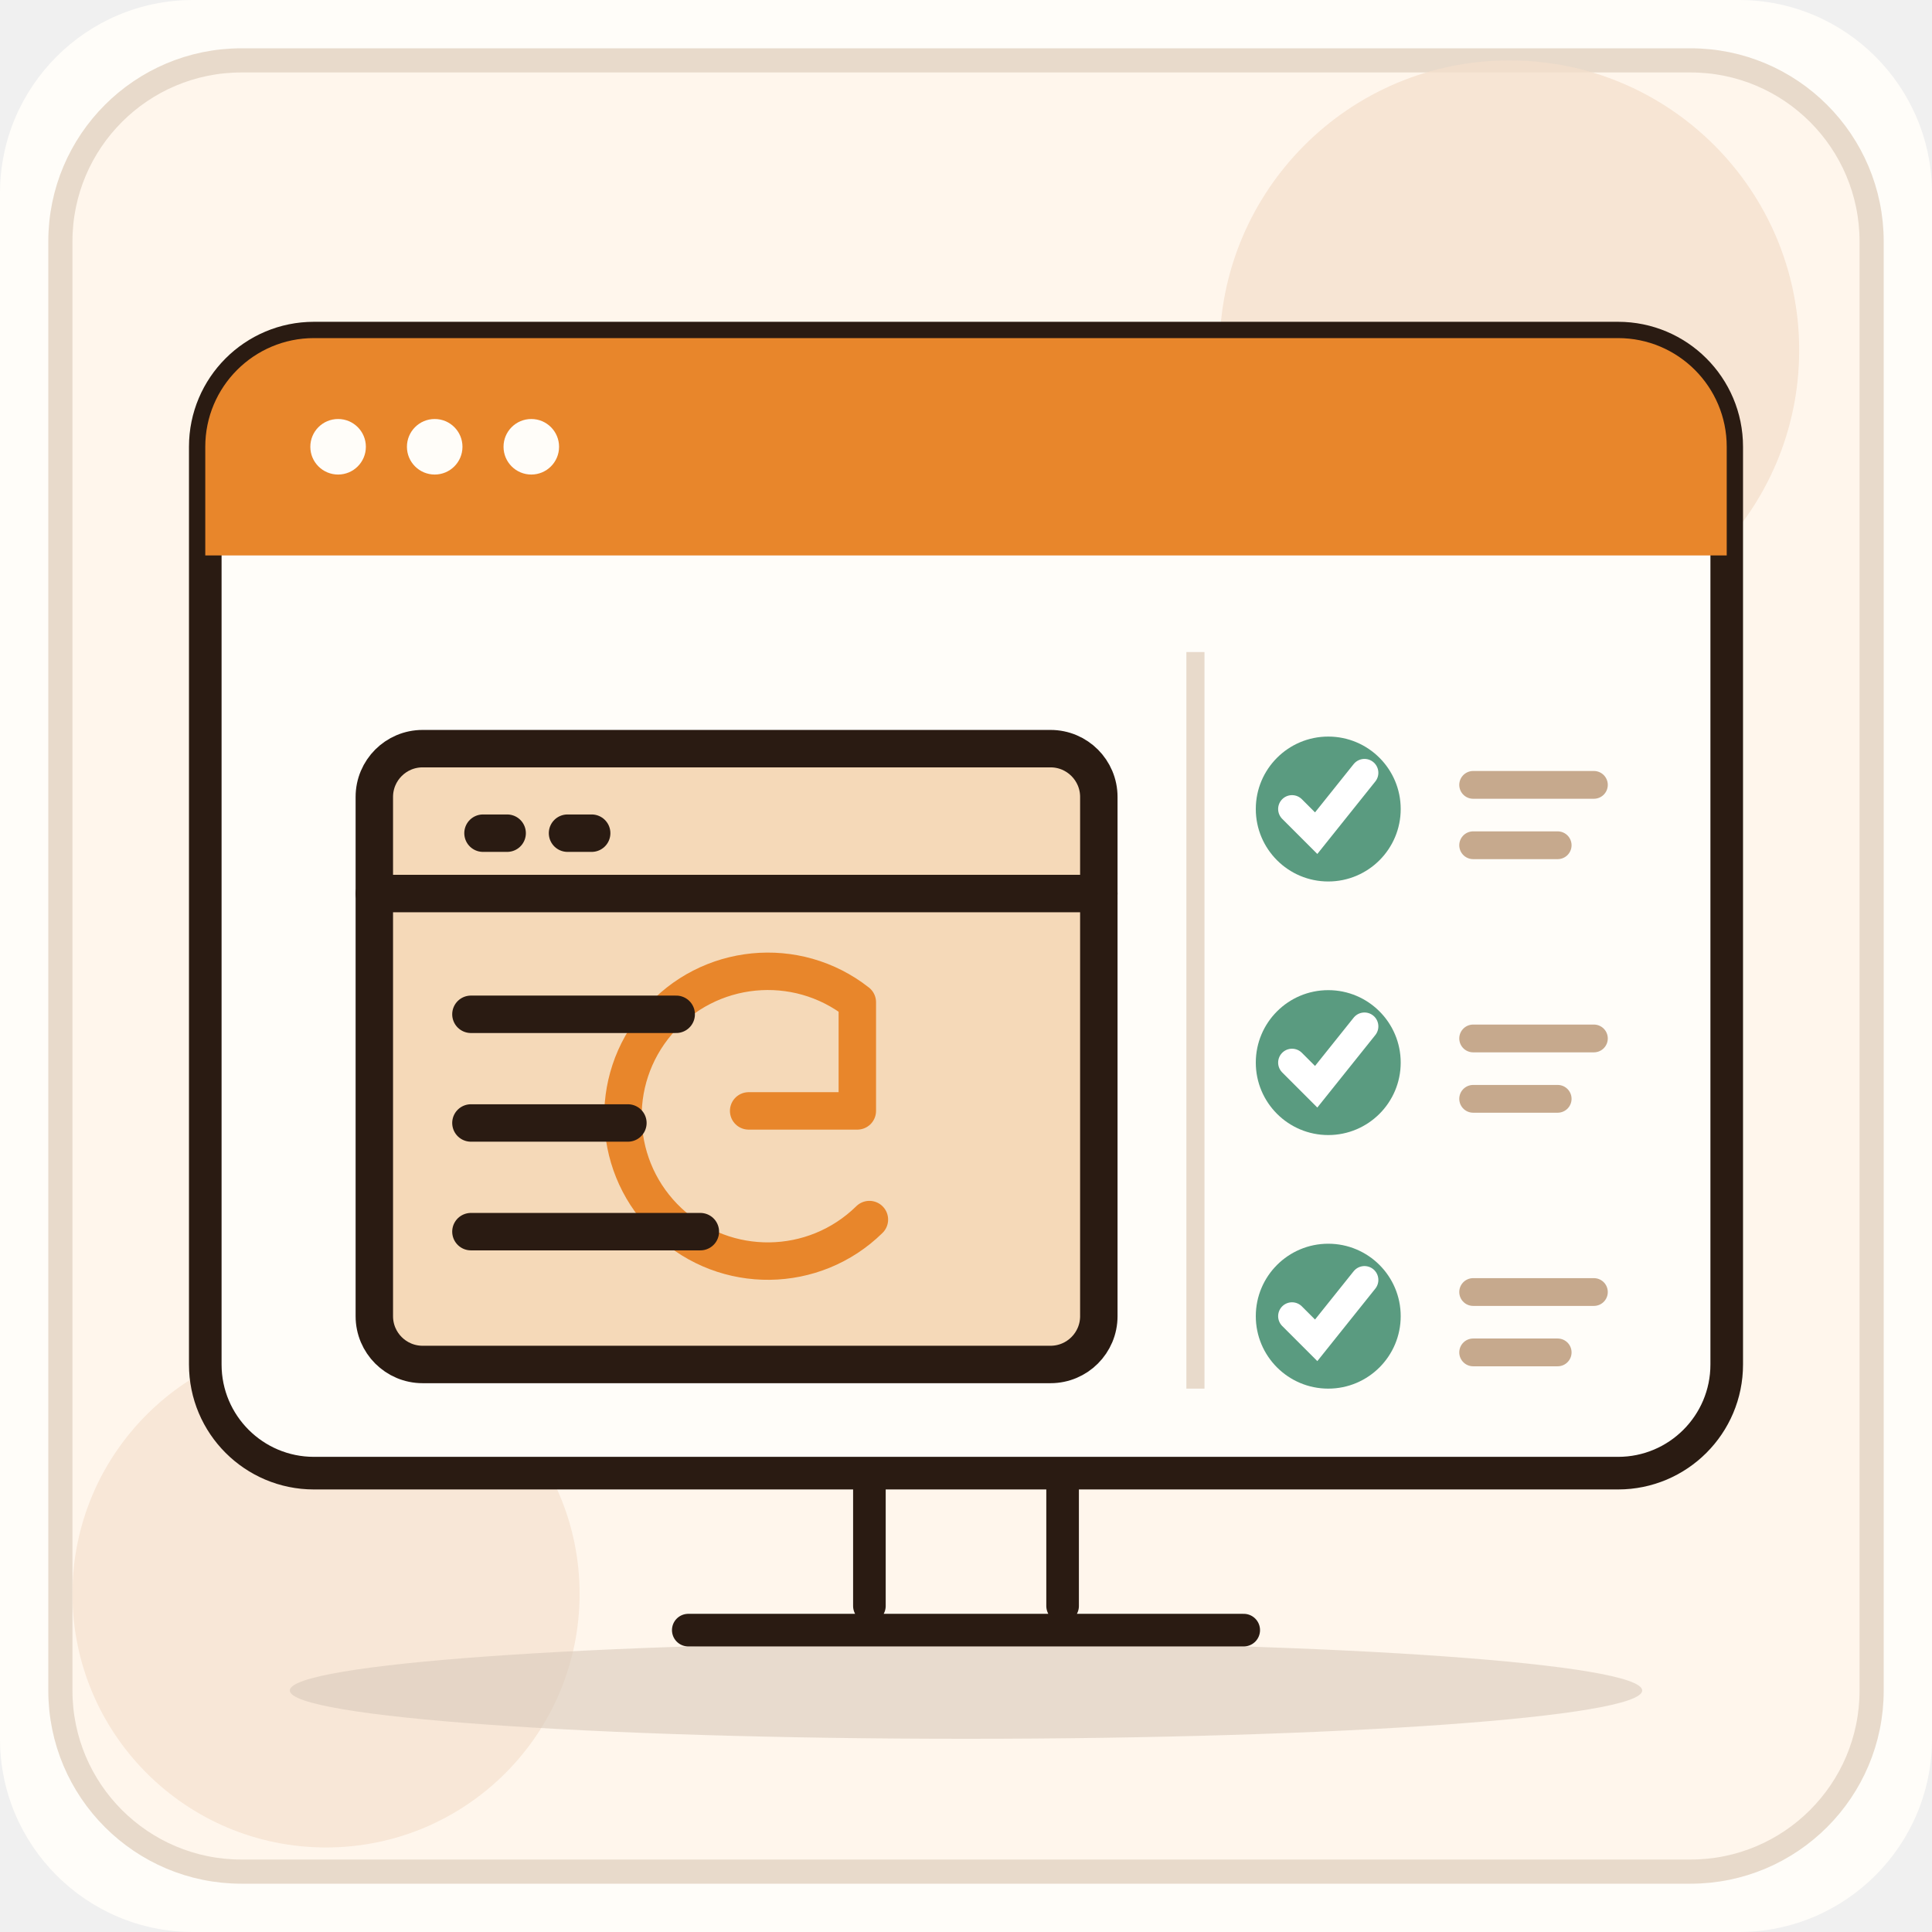
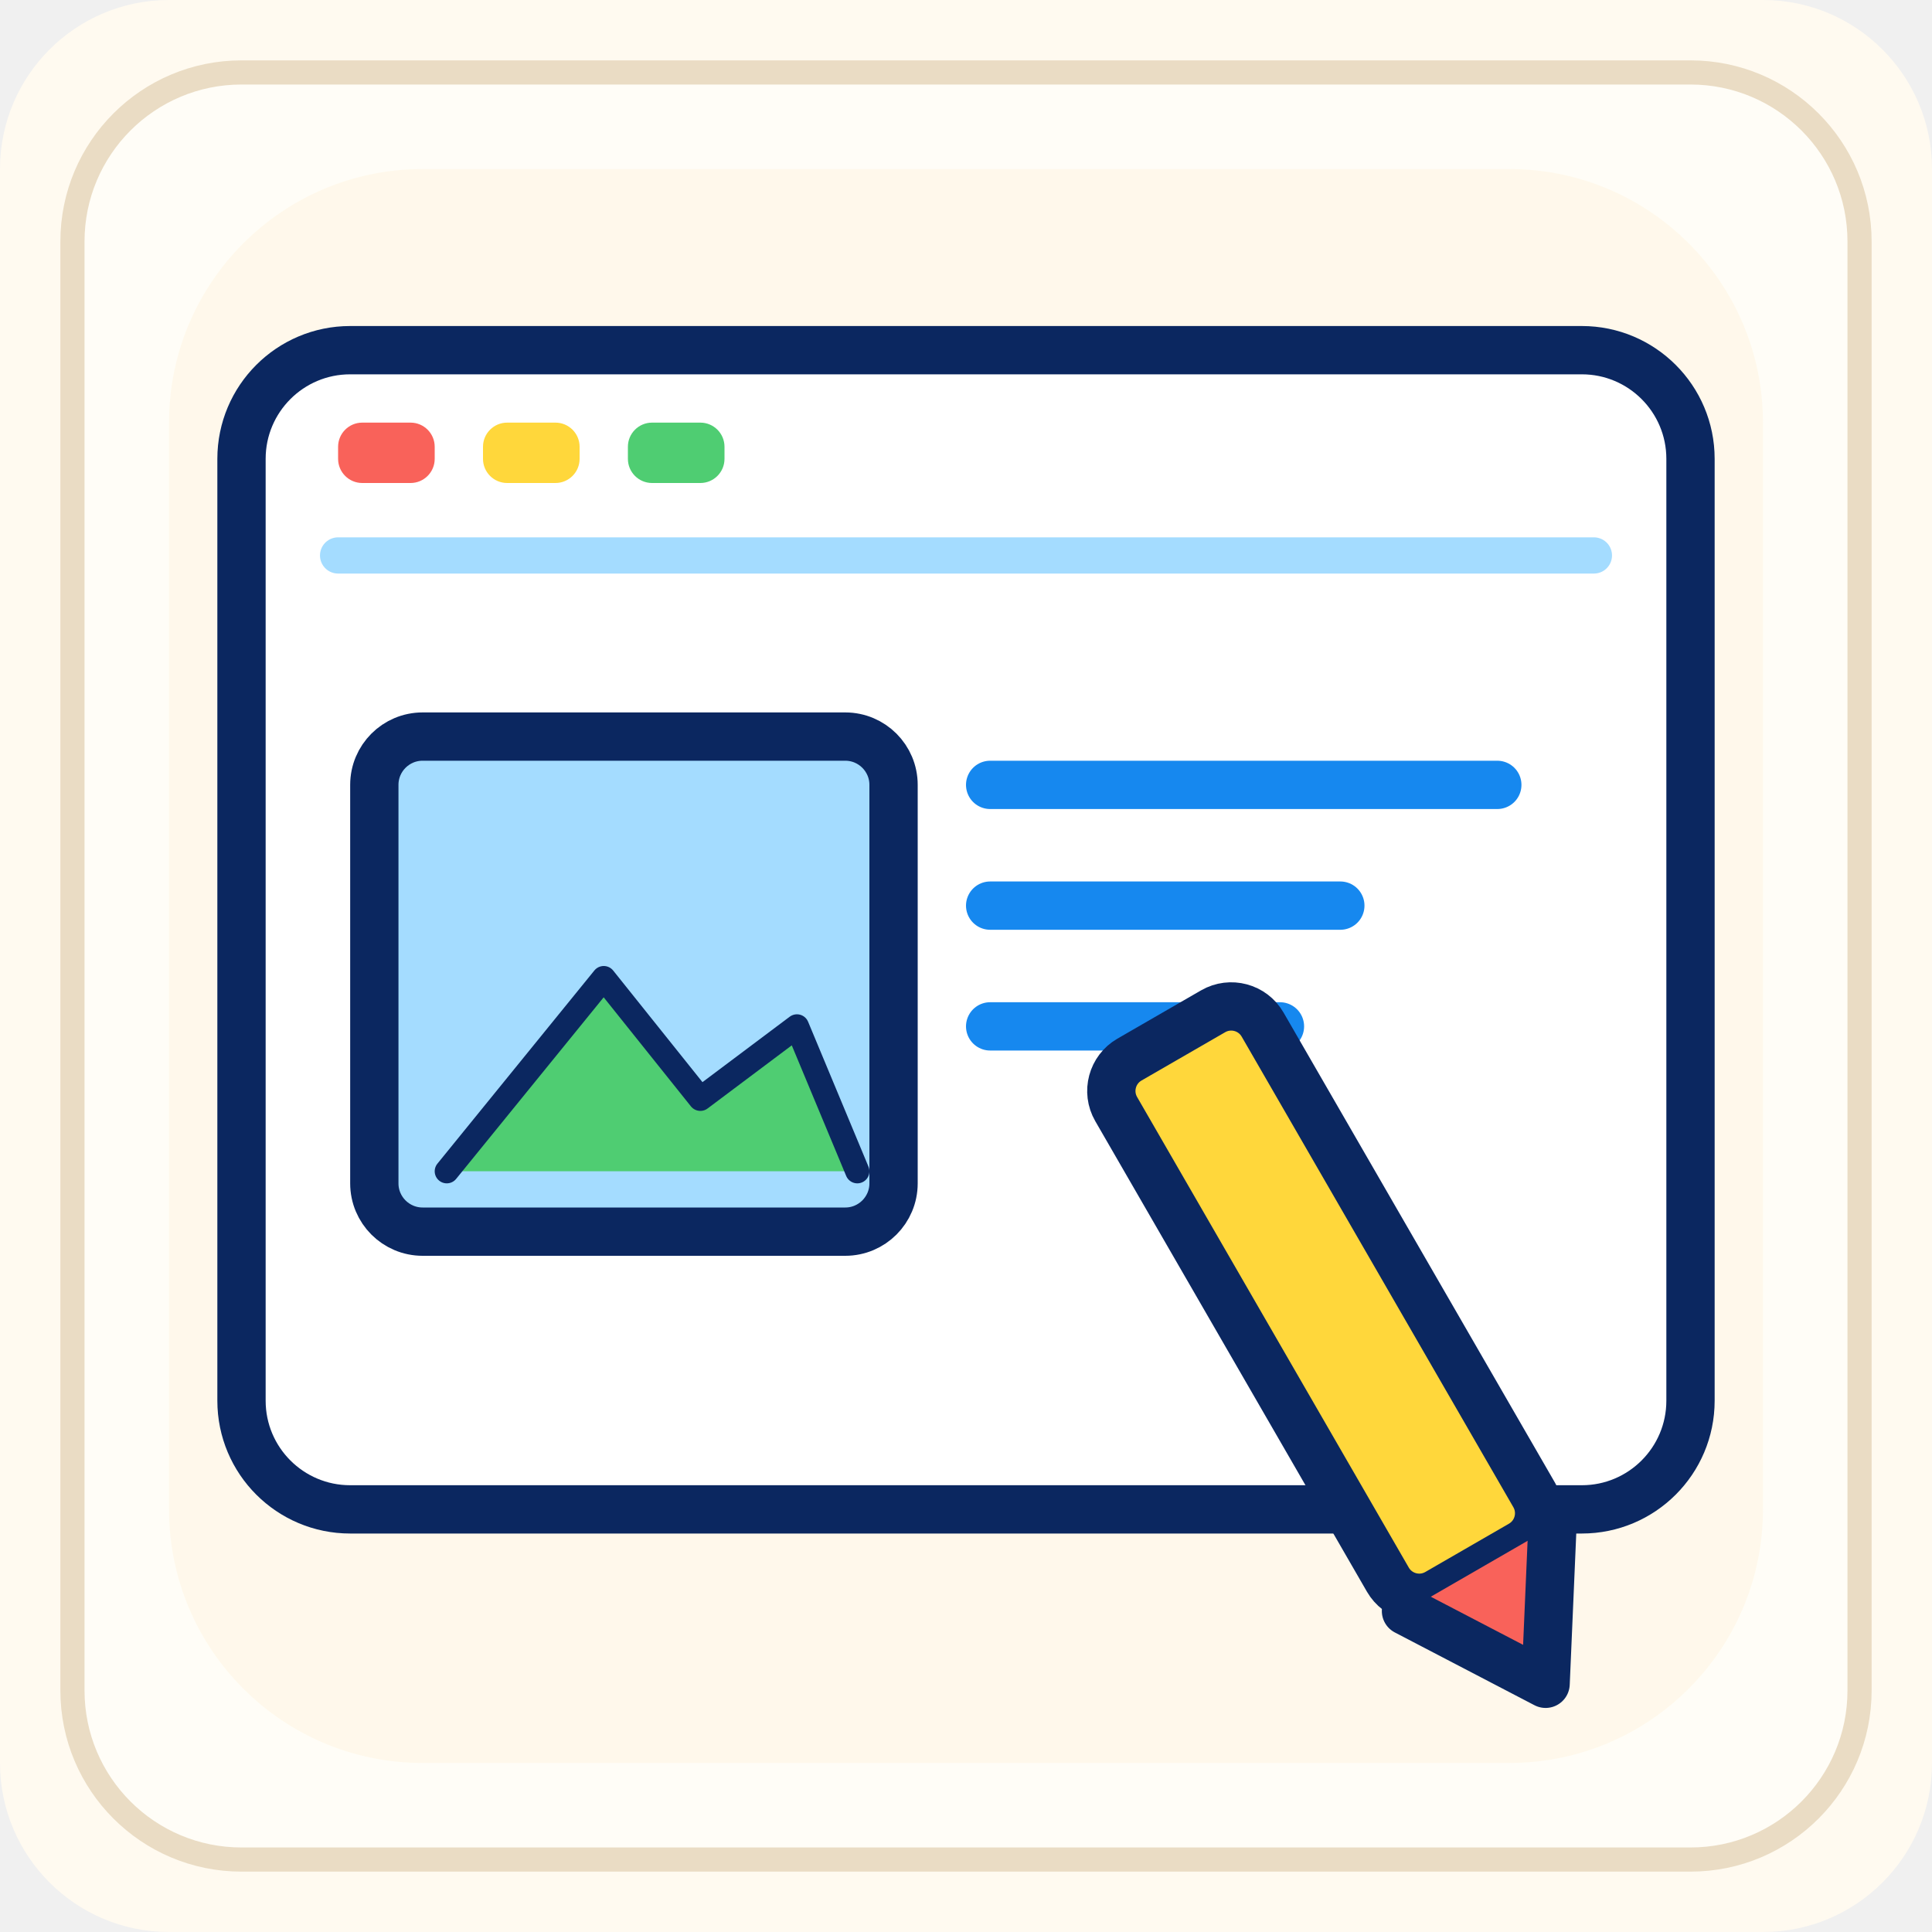
<svg xmlns="http://www.w3.org/2000/svg" width="160" height="160" viewBox="0 0 160 160" aria-hidden="true">
-   <rect width="160" height="160" rx="16" fill="#FFFDF9" />
-   <rect x="5" y="5" width="150" height="150" rx="15" fill="#FFF6EC" stroke="#E8DACB" stroke-width="2" />
-   <circle cx="125" cy="29" r="24" fill="#F4DFCC" opacity=".75" />
-   <circle cx="27" cy="132" r="21" fill="#F4DFCC" opacity=".65" />
-   <ellipse cx="80" cy="140" rx="56" ry="4" fill="#D9CABB" opacity=".6" />
-   <rect x="17" y="28" width="126" height="94" rx="9" fill="#FFFDF9" stroke="#2A1B12" stroke-width="2.7" />
-   <path d="M26 28H134a9 9 0 0 1 9 9v9H17v-9a9 9 0 0 1 9-9Z" fill="#E8862B" />
-   <circle cx="28" cy="37" r="2.3" fill="#FFFDF9" />
-   <circle cx="36" cy="37" r="2.3" fill="#FFFDF9" />
-   <circle cx="44" cy="37" r="2.3" fill="#FFFDF9" />
-   <g transform="translate(27 53)" stroke="#2A1B12" stroke-width="3.1" stroke-linecap="round" stroke-linejoin="round">
-     <rect x="4" y="9" width="60" height="51" rx="4" fill="#F5D9B8" />
-     <path d="M4 21h60M13 16h2m5 0h2" fill="none" />
-     <path d="M44 30a12 12 0 1 0 1 18M44 30v9h-9" fill="none" stroke="#E8862B" />
-     <path d="M12 31h17m-17 9h13m-13 9h19" fill="none" />
+   <rect width="160" height="160" rx="14" fill="#FFFAF0" />
+   <rect x="6" y="6" width="148" height="148" rx="14" fill="#FFFDF7" stroke="#EADCC4" stroke-width="2" />
+   <rect x="14" y="14" width="132" height="132" rx="21" fill="#FFF7E5" opacity=".7" />
+   <g stroke="#0B2760" stroke-width="4" stroke-linejoin="round" stroke-linecap="round">
+     <rect x="20" y="29" width="120" height="96" rx="9" fill="#FFFFFF" />
+     <path d="M28 46h104" stroke="#A4DCFF" stroke-width="3" />
+     <rect x="28" y="35" width="8" height="5" rx="2" fill="#F9625A" stroke="none" />
+     <rect x="40" y="35" width="8" height="5" rx="2" fill="#FFD73B" stroke="none" />
+     <rect x="52" y="35" width="8" height="5" rx="2" fill="#4FCD72" stroke="none" />
+     <rect x="31" y="61" width="43" height="41" rx="4" fill="#A4DCFF" />
+     <path d="m37 97 13-16 8 10 8-6 5 12" fill="#4FCD72" stroke-width="2" />
+     <path d="M82 65h42M82 75h29M82 85h24" stroke="#1688EF" stroke-width="4" />
+     <g transform="rotate(-30 111 110)">
+       <rect x="104" y="82" width="14" height="51" rx="3" fill="#FFD73B" />
+       <path d="m104 133 7 11 7-11" fill="#F9625A" />
+     </g>
  </g>
-   <path d="M99 54v61" stroke="#E8DACB" stroke-width="1.5" />
-   <g stroke-width="2.3" stroke-linecap="round" fill="none">
-     <circle cx="110" cy="67" r="6" fill="#5A9B80" stroke="none" />
-     <path d="m107 67 2 2 4-5" stroke="#fff" />
-     <path d="M122 65h10M122 70h7" stroke="#C6A98D" />
-     <circle cx="110" cy="88" r="6" fill="#5A9B80" stroke="none" />
-     <path d="m107 88 2 2 4-5" stroke="#fff" />
-     <path d="M122 86h10M122 91h7" stroke="#C6A98D" />
-     <circle cx="110" cy="109" r="6" fill="#5A9B80" stroke="none" />
-     <path d="m107 109 2 2 4-5" stroke="#fff" />
-     <path d="M122 107h10M122 112h7" stroke="#C6A98D" />
-   </g>
-   <path d="M72 123v10m16-10v10M57 135h46" stroke="#2A1B12" stroke-width="2.7" fill="none" stroke-linecap="round" />
</svg>
